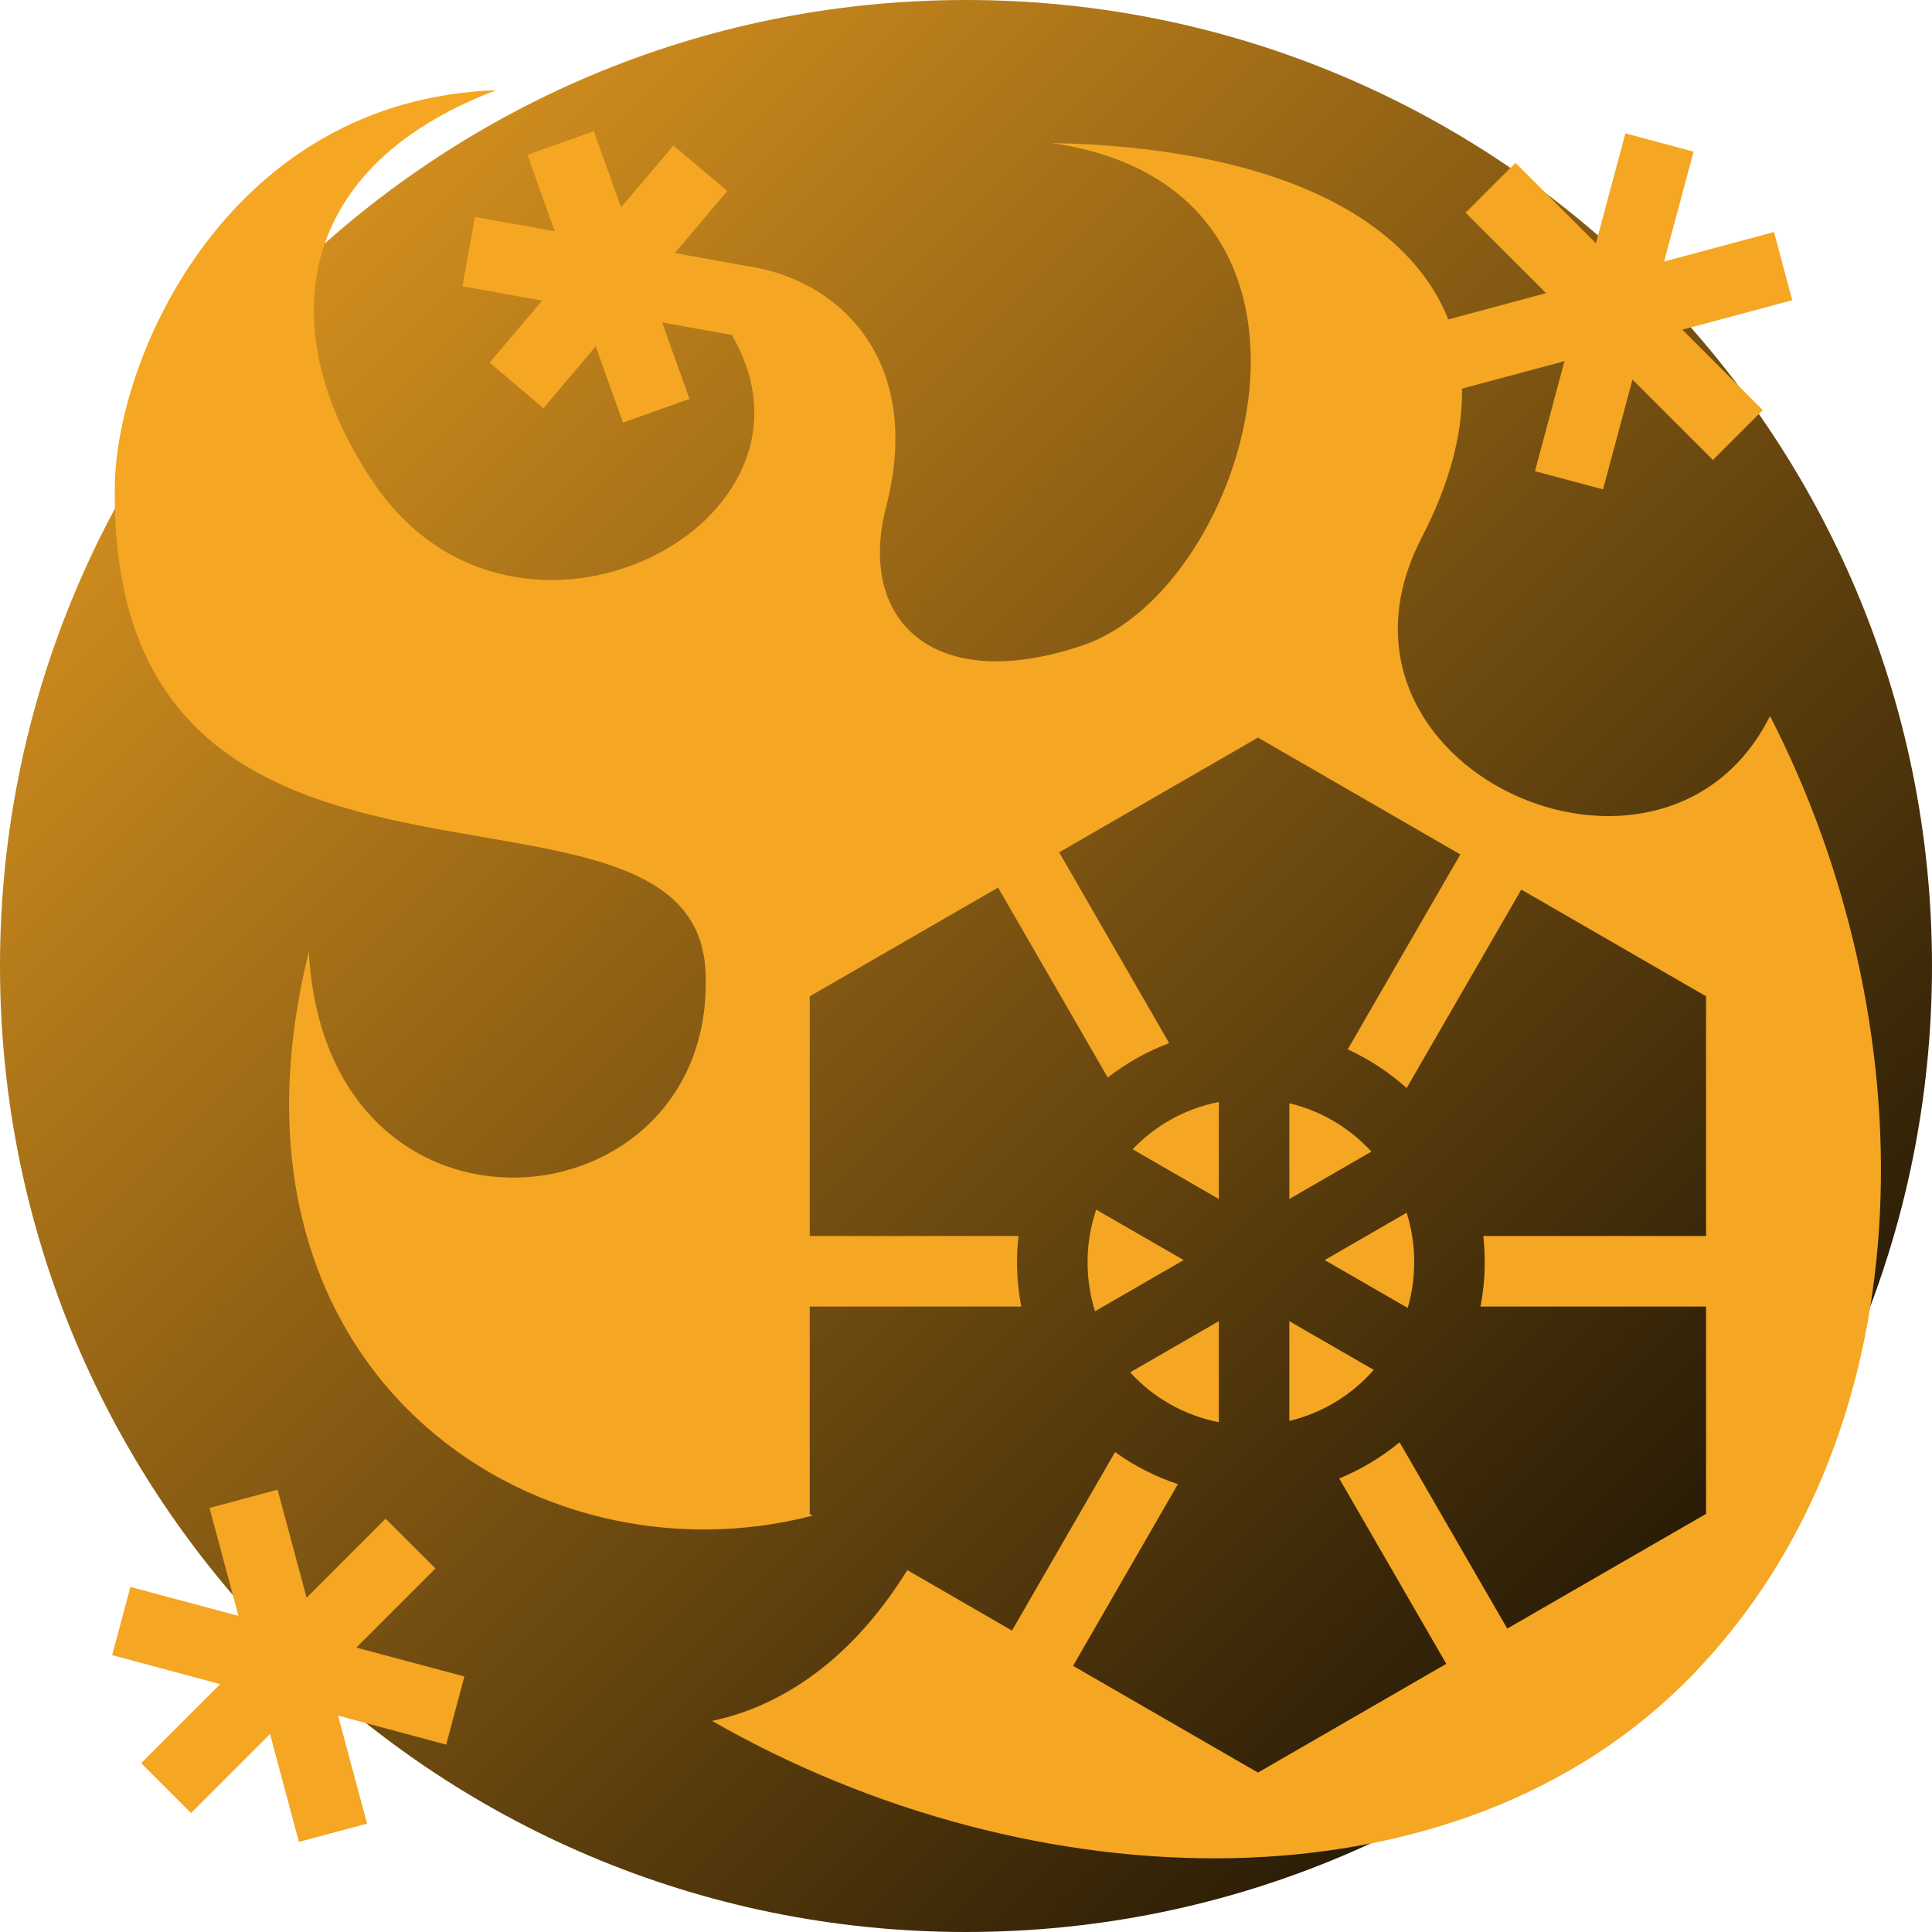
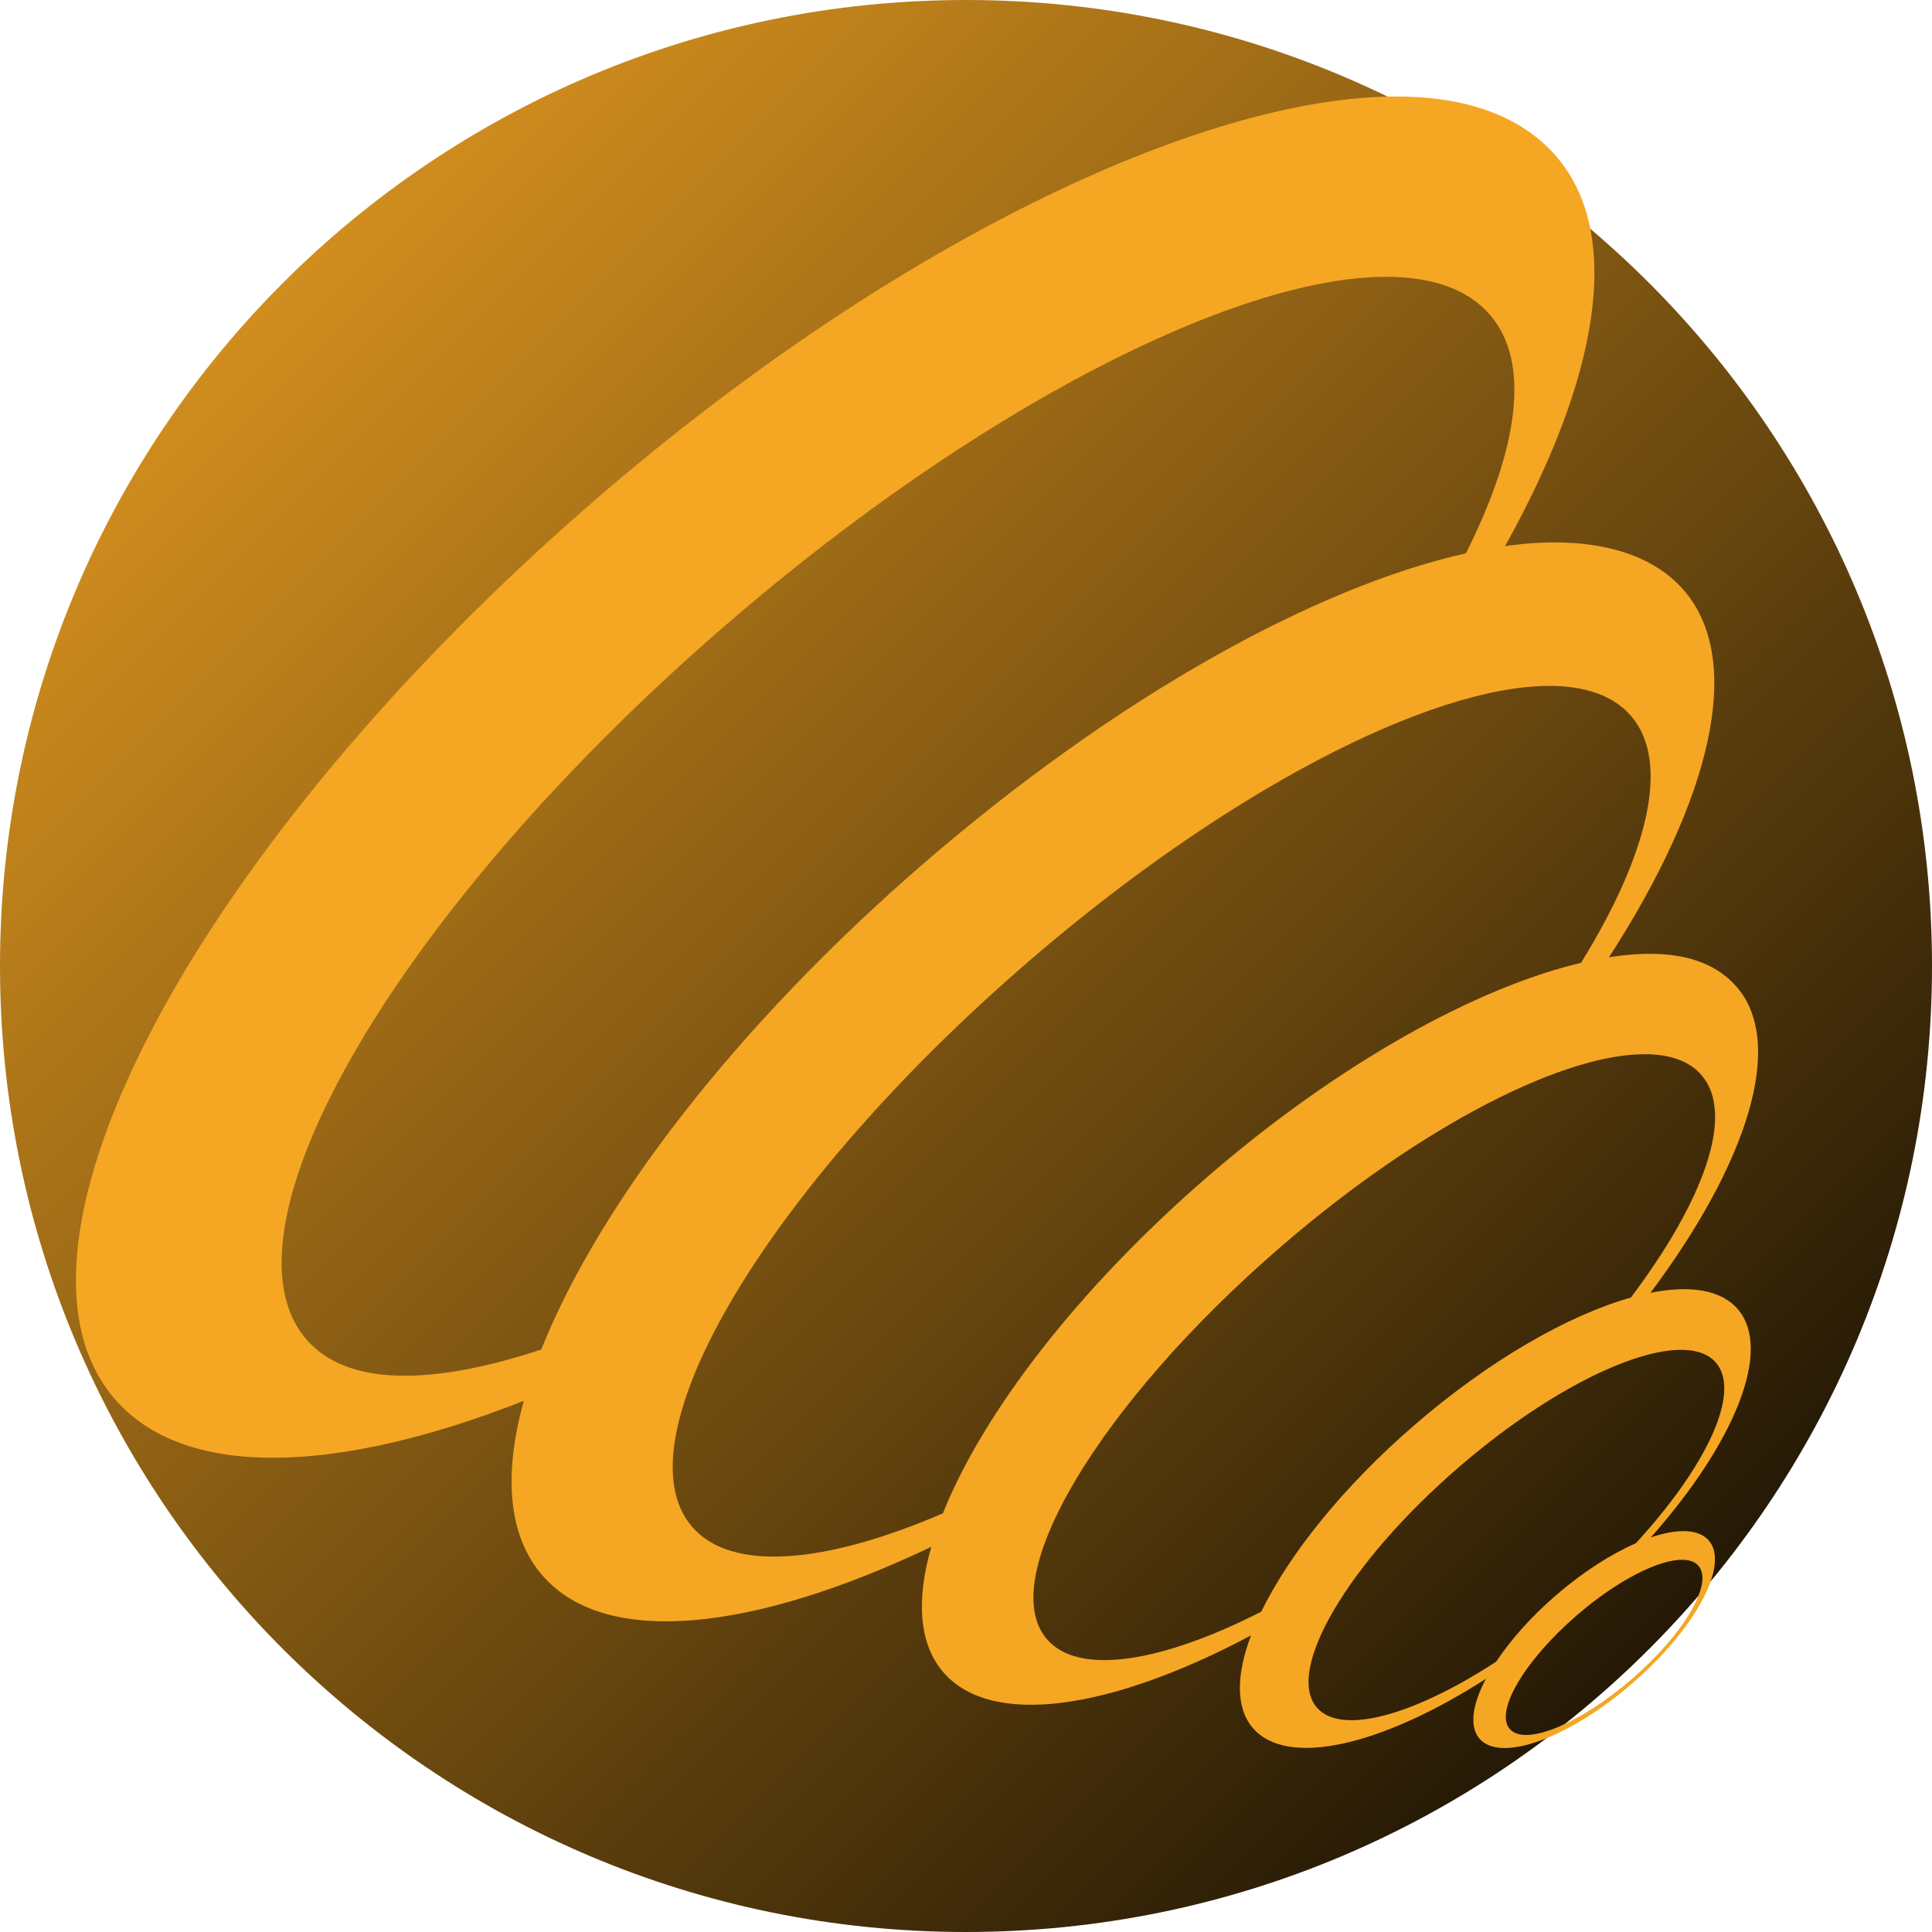
<svg xmlns="http://www.w3.org/2000/svg" viewBox="0 0 512 512" style="height: 512px; width: 512px;">
  <defs>
-     <linearGradient x1="0" x2="1" y1="0" y2="1" id="lorc-frostfire-gradient-0">
+     <linearGradient x1="0" x2="1" y1="0" y2="1" id="lorc-tornado-discs-gradient-0">
      <stop offset="0%" stop-color="#f5a623" stop-opacity="1" />
      <stop offset="100%" stop-color="#000000" stop-opacity="1" />
    </linearGradient>
  </defs>
-   <circle cx="256" cy="256" r="256" fill="url(#lorc-frostfire-gradient-0)" />
+   <circle cx="256" cy="256" r="256" fill="url(#lorc-tornado-discs-gradient-0)" />
  <g class="" transform="translate(0,0)" style="">
-     <path d="M131.5 23.906c-70.56 2.47-100.474 70.008-101.063 104.53-2.2 129.255 153.66 66.31 156.532 129.064 3.123 68.31-100.445 78.95-105.126-5.25-27.54 110.96 59.15 168.72 133.53 149.406l-.78-.47v-54.936h56.062c-.74-3.815-1.125-7.757-1.125-11.78 0-2.337.122-4.637.376-6.908h-55.312v-63.53l49.906-28.813 29.063 50.343c4.896-3.81 10.38-6.91 16.28-9.125l-29.156-50.563 52.688-30.406L387 226.437l-29.844 51.656c5.724 2.623 10.99 6.094 15.625 10.25l30.376-52.594 48.97 28.28v63.533h-59.032c.254 2.27.375 4.57.375 6.906 0 4.023-.386 7.965-1.126 11.78h59.78v54.938l-52.687 30.406-28.53-49.375c-4.782 3.953-10.182 7.2-16 9.592l28.374 49.125-49.905 28.813-49-28.28 27.78-48.158c-6.003-1.986-11.612-4.88-16.655-8.5l-27.313 47.313-27.75-16.03c-14.41 23.334-32.845 35.984-51.718 39.967 84.677 48.568 197.274 52.484 259.874-12.25 64.14-66.327 61.303-174.725 20.47-254.062-28.28 56.73-123.93 13.764-92.283-47.313 7.413-14.303 10.865-27.54 10.658-39.437l27.156-7.28-7.813 29.155 18.033 4.813 7.812-29.094 21.313 21.312 13.218-13.22-21.312-21.31 29.125-7.814-4.845-18.062L441 69.313l7.813-29.126-18.063-4.843-7.813 29.125-21.312-21.314-13.22 13.22 21.314 21.312-25.908 6.968c-11.268-28.337-48.504-45.664-105.156-46.75 84.123 12.04 52.984 118.1 8.188 133.156-39.562 13.3-59.797-6.677-52-36.78 10.018-38.682-12.282-60.445-37.47-63.876l-18.53-3.344 13.906-16.437-14.28-12.063-13.876 16.376-7.22-20.188-17.593 6.28L147 61.28l-21.125-3.81-3.344 18.374 21.126 3.844-13.906 16.406L144 108.188l13.875-16.407 7.22 20.22 17.624-6.28-7.25-20.282 18.468 3.343c29.282 50.18-56.84 94.55-94.563 39.657-26.562-38.65-23.513-83.452 32.125-104.53zM323 292.03c-8.926 1.76-16.83 6.225-22.844 12.533L323 317.75v-25.72zm18.688.345v25.375l21.75-12.563c-5.71-6.233-13.224-10.775-21.75-12.812zM290.5 320.563c-1.465 4.36-2.28 9.033-2.28 13.906 0 4.546.684 8.92 1.967 13.03l23.5-13.563-23.187-13.375zm82.28.812l-21.717 12.563 22 12.687c1.115-3.856 1.718-7.927 1.718-12.156 0-4.573-.702-8.967-2-13.095zM323 350.125l-23.5 13.563c6.09 6.676 14.247 11.395 23.5 13.218v-26.78zm18.688 0v26.438c8.843-2.113 16.594-6.937 22.375-13.532l-22.375-12.905zM73.563 394.78l-18.032 4.845 7.657 28.594-28.624-7.658-4.844 18.063 28.624 7.688-20.938 20.937 13.22 13.22 20.937-20.94 7.656 28.595 18.06-4.844-7.686-28.624 28.656 7.688 4.813-18.063-28.626-7.655 20.97-20.97-13.22-13.186-20.937 20.936-7.688-28.625z" fill="#f5a623" fill-opacity="1" />
+     <path d="M370.203 25.574c-51.962-.07-134.69 39.665-212.467 106.908-105.35 91.08-162.303 197.81-127.316 238.28 18.474 21.37 58.867 19.968 108.39.476-5.416 19.54-4.192 35.717 4.91 46.244 16.727 19.35 56.123 14.81 103.09-7.556-4.062 14.072-3.303 25.733 3.198 33.252 12.79 14.793 44.6 9.873 81.523-9.772-3.955 10.502-4.084 19.25.517 24.57 9.158 10.593 34.315 4.552 61.724-13.066-3.608 6.83-4.456 12.655-1.686 15.86 5.57 6.443 23.665-.123 40.443-14.627 16.777-14.505 25.892-31.46 20.32-37.903-2.694-3.117-8.353-3.187-15.36-.81 22.21-25.036 32.348-49.734 23.025-60.518-4.444-5.14-12.68-6.387-23.117-4.307 25.718-34.37 35.86-66.023 22.863-81.056-4.827-5.583-12.086-8.512-21.61-8.763l-.002.002c-3.783-.1-7.884.213-12.244.896 26.956-41.706 36.07-78.49 19.84-97.26-8.66-10.017-23.86-14.06-42.633-12.264h-.005c-1.556.15-3.148.35-4.757.574 24.82-44.517 31.488-82.575 13.52-103.36-8.747-10.115-22.45-15.314-39.714-15.77-.81-.02-1.626-.03-2.45-.032zm-3.017 47.79c12.217-.03 21.736 3.206 27.664 10.062 10.874 12.578 7.59 35.378-6.362 63.21-40.125 8.965-93.027 38.37-143.734 82.208-49.904 43.143-86.16 90.686-101.318 128.795-28.996 9.584-51.49 9.75-62.206-2.648-25.29-29.25 24.273-114.272 110.963-189.22 66.373-57.383 135.082-92.315 174.993-92.41zm43.197 108.407c9.635-.037 17.15 2.515 21.844 7.945 10.515 12.163 4.622 36.545-13.237 65.44-27.833 6.597-64.24 26.655-98.9 56.618-34.575 29.89-59.638 62.81-70.215 89.278-31.05 13.373-55.99 15.67-66.44 3.583-20.032-23.168 20.108-90.146 88.77-149.508 52.57-45.45 106.7-73.227 138.178-73.354zm26.625 97.623c6.084.2 10.85 1.986 13.902 5.517 8.93 10.33.774 33.067-18.707 58.95-16.546 4.677-37.42 16.553-57.36 33.792-18.927 16.364-33.19 34.254-40.593 49.453-26.45 13.488-48.37 17.056-56.793 7.315-13.955-16.14 14.07-62.597 61.906-103.955 37.373-32.31 75.916-51.793 97.645-51.072zm9.22 78.34c3.72.125 6.636 1.214 8.5 3.37 6.783 7.846-2.435 27.462-21.222 47.876-6.588 2.883-14.007 7.602-21.178 13.8-6.634 5.737-12.03 11.86-15.82 17.577-21.725 14.166-41.042 19.656-47.522 12.163-8.516-9.85 8.352-38.398 37.54-63.633 22.802-19.715 46.405-31.595 59.7-31.153zm-.138 55.626c1.76.058 3.14.572 4.02 1.59 4.03 4.66-3.86 18.084-17.665 30.02-13.805 11.937-28.32 17.88-32.347 13.22-4.028-4.66 3.95-18.162 17.756-30.096 10.785-9.324 21.947-14.944 28.236-14.735z" fill="#f5a623" fill-opacity="1" />
  </g>
</svg>
